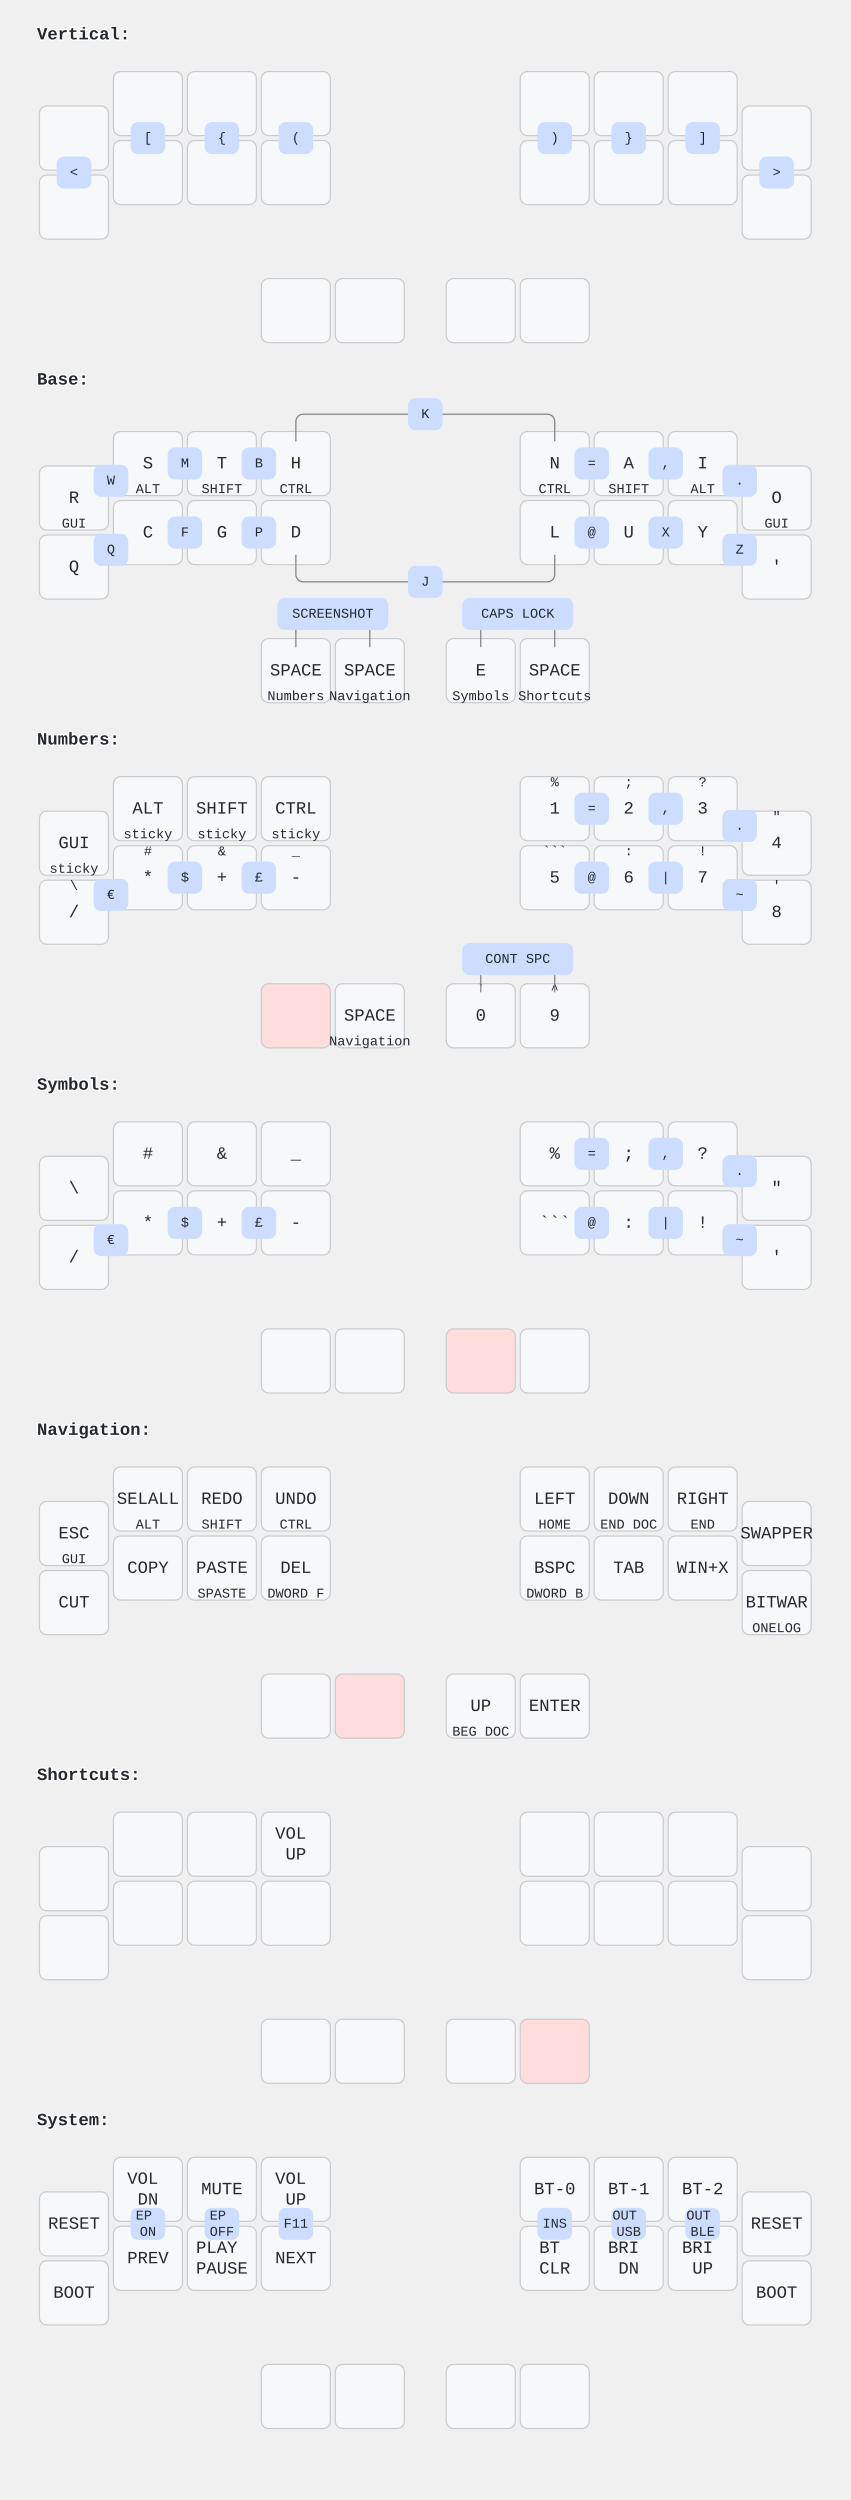
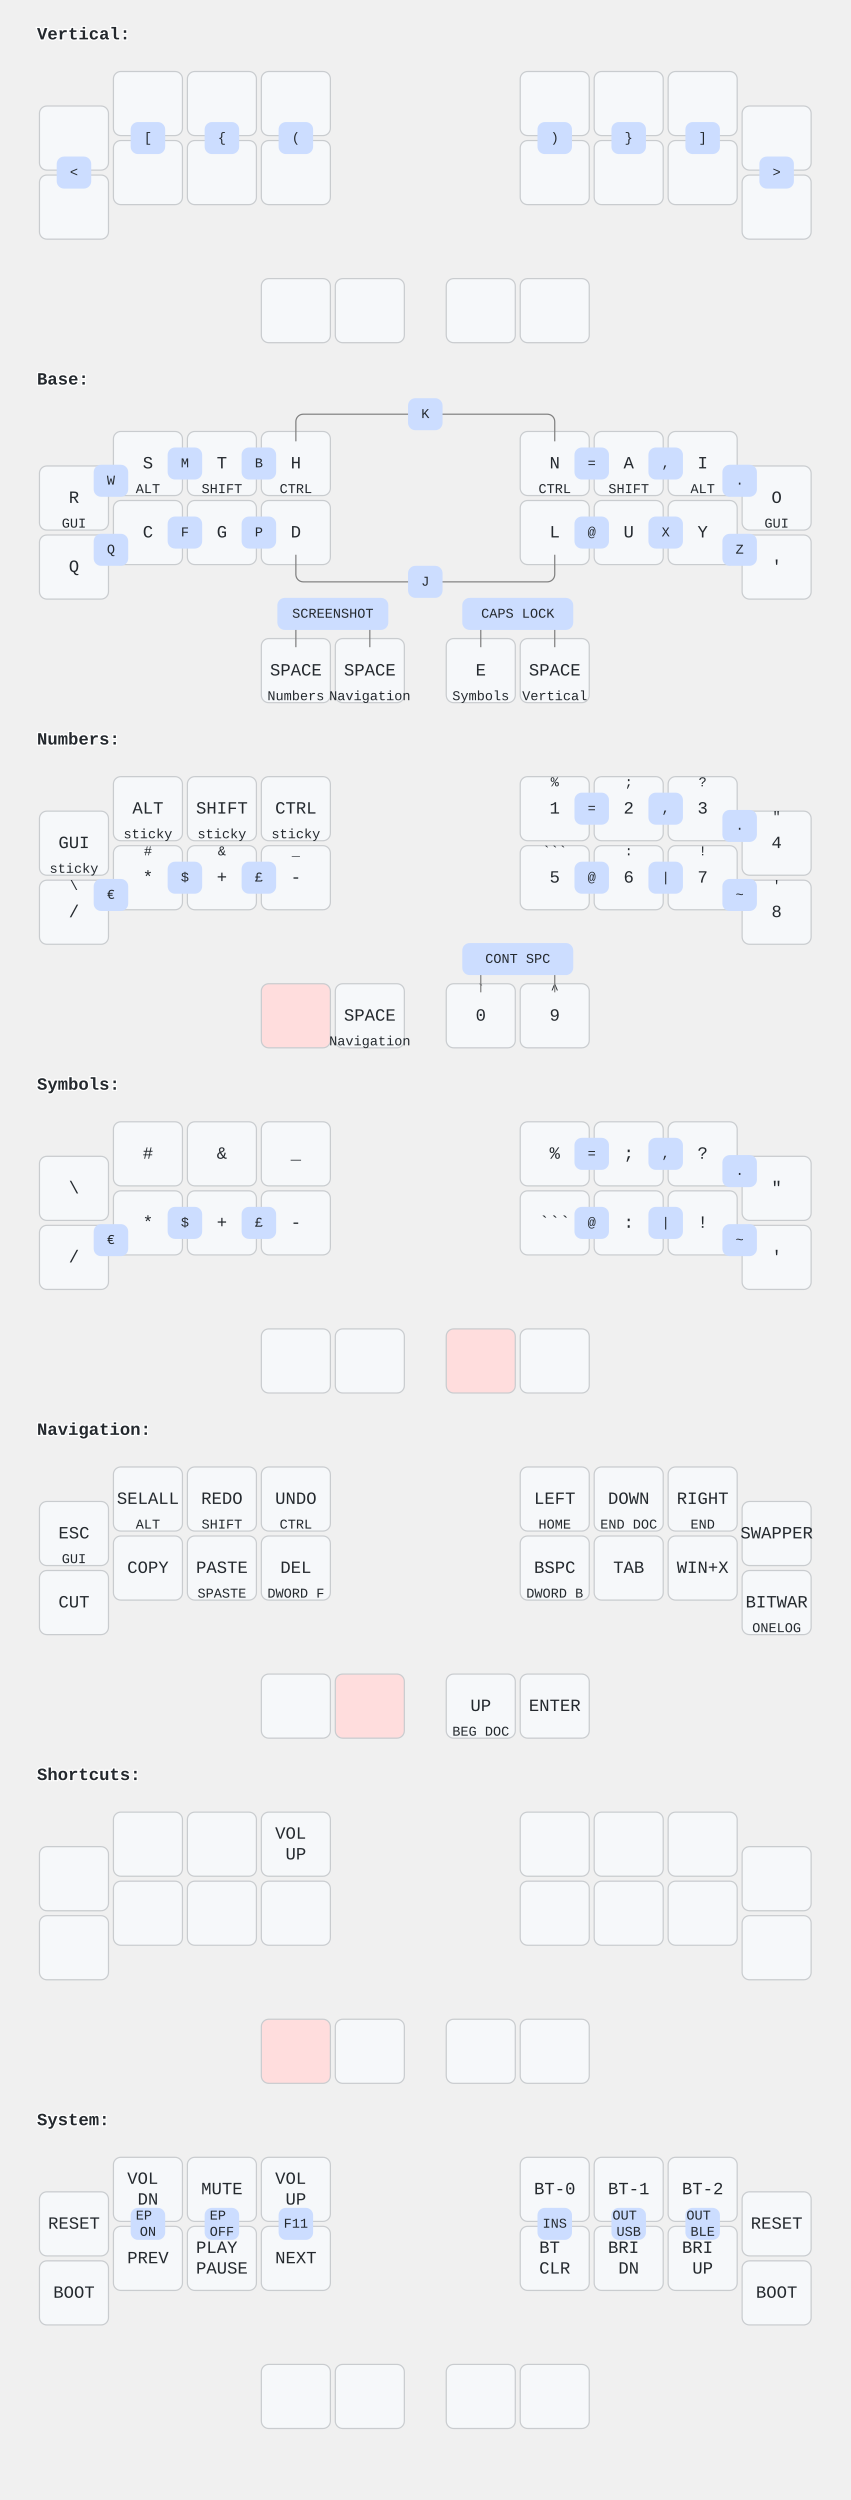
<svg xmlns="http://www.w3.org/2000/svg" width="690" height="2028" viewBox="0 0 690 2028" class="keymap">
  <style>/* font and background color specifications */
svg.keymap {
  font-family: SFMono-Regular,Consolas,Liberation Mono,Menlo,monospace;
  font-size: 14px;
  font-kerning: normal;
  text-rendering: optimizeLegibility;
  fill: #24292e;
}

/* default key styling */
rect.key {
  fill: #f6f8fa;
  stroke: #c9cccf;
  stroke-width: 1;
}

/* default key side styling, only used is draw_key_sides is set */
rect.side {
  filter: brightness(90%);
}

/* color accent for combo boxes */
rect.combo, rect.combo-separate {
  fill: #cdf;
}

/* color accent for held keys */
rect.held, rect.combo.held {
  fill: #fdd;
}

/* color accent for ghost (optional) keys */
rect.ghost, rect.combo.ghost {
  display: none;
}

text {
  text-anchor: middle;
  dominant-baseline: middle;
}

/* styling for layer labels */
text.label {
  font-weight: bold;
  text-anchor: start;
  stroke: white;
  stroke-width: 2;
  paint-order: stroke;
}

/* styling for combo tap, and key hold/shifted label text */
text.combo, text.hold, text.shifted {
  font-size: 11px;
}

text.hold {
  text-anchor: middle;
  dominant-baseline: auto;
}

text.shifted {
  text-anchor: middle;
  dominant-baseline: hanging;
}

/* styling for hold/shifted label text in combo box */
text.combo.hold, text.combo.shifted {
  font-size: 8px;
}

/* lighter symbol for transparent keys */
text.trans {
  fill: #7b7e81;
}

/* styling for combo dendrons */
path.combo {
  stroke-width: 1;
  stroke: gray;
  fill: none;
}

/* Start Tabler Icons Cleanup */
/* cannot use height/width with glyphs */
.icon-tabler &gt; path {
  fill: inherit;
  stroke: inherit;
  stroke-width: 2;
}
/* hide tabler's default box */
.icon-tabler &gt; path[stroke="none"][fill="none"] {
  visibility: hidden;
}
/* End Tabler Icons Cleanup */</style>
  <g transform="translate(30, 0)" class="layer-Vertical">
    <text x="0" y="28" class="label">Vertical:</text>
    <g transform="translate(0, 56)">
      <g transform="translate(30, 56)" class="key trans keypos-0">
        <rect rx="6" ry="6" x="-28" y="-26" width="56" height="52" class="key trans" />
      </g>
      <g transform="translate(90, 28)" class="key trans keypos-1">
        <rect rx="6" ry="6" x="-28" y="-26" width="56" height="52" class="key trans" />
      </g>
      <g transform="translate(150, 28)" class="key trans keypos-2">
        <rect rx="6" ry="6" x="-28" y="-26" width="56" height="52" class="key trans" />
      </g>
      <g transform="translate(210, 28)" class="key trans keypos-3">
        <rect rx="6" ry="6" x="-28" y="-26" width="56" height="52" class="key trans" />
      </g>
      <g transform="translate(270, 56)" class="key ghost keypos-4">
        <rect rx="6" ry="6" x="-28" y="-26" width="56" height="52" class="key ghost" />
      </g>
      <g transform="translate(360, 56)" class="key ghost keypos-5">
        <rect rx="6" ry="6" x="-28" y="-26" width="56" height="52" class="key ghost" />
      </g>
      <g transform="translate(420, 28)" class="key trans keypos-6">
        <rect rx="6" ry="6" x="-28" y="-26" width="56" height="52" class="key trans" />
      </g>
      <g transform="translate(480, 28)" class="key trans keypos-7">
        <rect rx="6" ry="6" x="-28" y="-26" width="56" height="52" class="key trans" />
      </g>
      <g transform="translate(540, 28)" class="key trans keypos-8">
        <rect rx="6" ry="6" x="-28" y="-26" width="56" height="52" class="key trans" />
      </g>
      <g transform="translate(600, 56)" class="key trans keypos-9">
        <rect rx="6" ry="6" x="-28" y="-26" width="56" height="52" class="key trans" />
      </g>
      <g transform="translate(30, 112)" class="key trans keypos-10">
        <rect rx="6" ry="6" x="-28" y="-26" width="56" height="52" class="key trans" />
      </g>
      <g transform="translate(90, 84)" class="key trans keypos-11">
        <rect rx="6" ry="6" x="-28" y="-26" width="56" height="52" class="key trans" />
      </g>
      <g transform="translate(150, 84)" class="key trans keypos-12">
        <rect rx="6" ry="6" x="-28" y="-26" width="56" height="52" class="key trans" />
      </g>
      <g transform="translate(210, 84)" class="key trans keypos-13">
        <rect rx="6" ry="6" x="-28" y="-26" width="56" height="52" class="key trans" />
      </g>
      <g transform="translate(270, 112)" class="key ghost keypos-14">
        <rect rx="6" ry="6" x="-28" y="-26" width="56" height="52" class="key ghost" />
      </g>
      <g transform="translate(360, 112)" class="key ghost keypos-15">
        <rect rx="6" ry="6" x="-28" y="-26" width="56" height="52" class="key ghost" />
      </g>
      <g transform="translate(420, 84)" class="key trans keypos-16">
        <rect rx="6" ry="6" x="-28" y="-26" width="56" height="52" class="key trans" />
      </g>
      <g transform="translate(480, 84)" class="key trans keypos-17">
        <rect rx="6" ry="6" x="-28" y="-26" width="56" height="52" class="key trans" />
      </g>
      <g transform="translate(540, 84)" class="key trans keypos-18">
        <rect rx="6" ry="6" x="-28" y="-26" width="56" height="52" class="key trans" />
      </g>
      <g transform="translate(600, 112)" class="key trans keypos-19">
        <rect rx="6" ry="6" x="-28" y="-26" width="56" height="52" class="key trans" />
      </g>
      <g transform="translate(90, 140)" class="key ghost keypos-20">
        <rect rx="6" ry="6" x="-28" y="-26" width="56" height="52" class="key ghost" />
      </g>
      <g transform="translate(150, 140)" class="key ghost keypos-21">
        <rect rx="6" ry="6" x="-28" y="-26" width="56" height="52" class="key ghost" />
      </g>
      <g transform="translate(210, 140)" class="key ghost keypos-22">
        <rect rx="6" ry="6" x="-28" y="-26" width="56" height="52" class="key ghost" />
      </g>
      <g transform="translate(420, 140)" class="key ghost keypos-23">
        <rect rx="6" ry="6" x="-28" y="-26" width="56" height="52" class="key ghost" />
      </g>
      <g transform="translate(480, 140)" class="key ghost keypos-24">
        <rect rx="6" ry="6" x="-28" y="-26" width="56" height="52" class="key ghost" />
      </g>
      <g transform="translate(540, 140)" class="key ghost keypos-25">
        <rect rx="6" ry="6" x="-28" y="-26" width="56" height="52" class="key ghost" />
      </g>
      <g transform="translate(210, 196)" class="key trans keypos-26">
        <rect rx="6" ry="6" x="-28" y="-26" width="56" height="52" class="key trans" />
      </g>
      <g transform="translate(270, 196)" class="key trans keypos-27">
        <rect rx="6" ry="6" x="-28" y="-26" width="56" height="52" class="key trans" />
      </g>
      <g transform="translate(360, 196)" class="key trans keypos-28">
        <rect rx="6" ry="6" x="-28" y="-26" width="56" height="52" class="key trans" />
      </g>
      <g transform="translate(420, 196)" class="key trans keypos-29">
        <rect rx="6" ry="6" x="-28" y="-26" width="56" height="52" class="key trans" />
      </g>
      <g class="combo combopos-0">
        <rect rx="6" ry="6" x="16" y="71" width="28" height="26" class="combo" />
        <text x="30" y="84" class="combo tap">&lt;</text>
      </g>
      <g class="combo combopos-1">
        <rect rx="6" ry="6" x="76" y="43" width="28" height="26" class="combo" />
        <text x="90" y="56" class="combo tap">[</text>
      </g>
      <g class="combo combopos-2">
        <rect rx="6" ry="6" x="136" y="43" width="28" height="26" class="combo" />
        <text x="150" y="56" class="combo tap">{</text>
      </g>
      <g class="combo combopos-3">
        <rect rx="6" ry="6" x="196" y="43" width="28" height="26" class="combo" />
        <text x="210" y="56" class="combo tap">(</text>
      </g>
      <g class="combo combopos-4">
        <rect rx="6" ry="6" x="406" y="43" width="28" height="26" class="combo" />
        <text x="420" y="56" class="combo tap">)</text>
      </g>
      <g class="combo combopos-5">
        <rect rx="6" ry="6" x="466" y="43" width="28" height="26" class="combo" />
        <text x="480" y="56" class="combo tap">}</text>
      </g>
      <g class="combo combopos-6">
        <rect rx="6" ry="6" x="526" y="43" width="28" height="26" class="combo" />
        <text x="540" y="56" class="combo tap">]</text>
      </g>
      <g class="combo combopos-7">
        <rect rx="6" ry="6" x="586" y="71" width="28" height="26" class="combo" />
        <text x="600" y="84" class="combo tap">&gt;</text>
      </g>
    </g>
  </g>
  <g transform="translate(30, 280)" class="layer-Base">
    <text x="0" y="28" class="label">Base:</text>
    <g transform="translate(0, 68)">
      <g transform="translate(30, 56)" class="key keypos-0">
        <rect rx="6" ry="6" x="-28" y="-26" width="56" height="52" class="key" />
        <text x="0" y="0" class="key tap">R</text>
        <text x="0" y="24" class="key hold">GUI</text>
      </g>
      <g transform="translate(90, 28)" class="key keypos-1">
        <rect rx="6" ry="6" x="-28" y="-26" width="56" height="52" class="key" />
        <text x="0" y="0" class="key tap">S</text>
        <text x="0" y="24" class="key hold">ALT</text>
      </g>
      <g transform="translate(150, 28)" class="key keypos-2">
        <rect rx="6" ry="6" x="-28" y="-26" width="56" height="52" class="key" />
        <text x="0" y="0" class="key tap">T</text>
        <text x="0" y="24" class="key hold">SHIFT</text>
      </g>
      <g transform="translate(210, 28)" class="key keypos-3">
        <rect rx="6" ry="6" x="-28" y="-26" width="56" height="52" class="key" />
        <text x="0" y="0" class="key tap">H</text>
        <text x="0" y="24" class="key hold">CTRL</text>
      </g>
      <g transform="translate(270, 56)" class="key ghost keypos-4">
        <rect rx="6" ry="6" x="-28" y="-26" width="56" height="52" class="key ghost" />
      </g>
      <g transform="translate(360, 56)" class="key ghost keypos-5">
        <rect rx="6" ry="6" x="-28" y="-26" width="56" height="52" class="key ghost" />
      </g>
      <g transform="translate(420, 28)" class="key keypos-6">
        <rect rx="6" ry="6" x="-28" y="-26" width="56" height="52" class="key" />
        <text x="0" y="0" class="key tap">N</text>
        <text x="0" y="24" class="key hold">CTRL</text>
      </g>
      <g transform="translate(480, 28)" class="key keypos-7">
        <rect rx="6" ry="6" x="-28" y="-26" width="56" height="52" class="key" />
        <text x="0" y="0" class="key tap">A</text>
        <text x="0" y="24" class="key hold">SHIFT</text>
      </g>
      <g transform="translate(540, 28)" class="key keypos-8">
        <rect rx="6" ry="6" x="-28" y="-26" width="56" height="52" class="key" />
        <text x="0" y="0" class="key tap">I</text>
        <text x="0" y="24" class="key hold">ALT</text>
      </g>
      <g transform="translate(600, 56)" class="key keypos-9">
        <rect rx="6" ry="6" x="-28" y="-26" width="56" height="52" class="key" />
        <text x="0" y="0" class="key tap">O</text>
        <text x="0" y="24" class="key hold">GUI</text>
      </g>
      <g transform="translate(30, 112)" class="key keypos-10">
        <rect rx="6" ry="6" x="-28" y="-26" width="56" height="52" class="key" />
        <text x="0" y="0" class="key tap">Q</text>
      </g>
      <g transform="translate(90, 84)" class="key keypos-11">
        <rect rx="6" ry="6" x="-28" y="-26" width="56" height="52" class="key" />
        <text x="0" y="0" class="key tap">C</text>
      </g>
      <g transform="translate(150, 84)" class="key keypos-12">
        <rect rx="6" ry="6" x="-28" y="-26" width="56" height="52" class="key" />
        <text x="0" y="0" class="key tap">G</text>
      </g>
      <g transform="translate(210, 84)" class="key keypos-13">
        <rect rx="6" ry="6" x="-28" y="-26" width="56" height="52" class="key" />
        <text x="0" y="0" class="key tap">D</text>
      </g>
      <g transform="translate(270, 112)" class="key ghost keypos-14">
        <rect rx="6" ry="6" x="-28" y="-26" width="56" height="52" class="key ghost" />
      </g>
      <g transform="translate(360, 112)" class="key ghost keypos-15">
        <rect rx="6" ry="6" x="-28" y="-26" width="56" height="52" class="key ghost" />
      </g>
      <g transform="translate(420, 84)" class="key keypos-16">
        <rect rx="6" ry="6" x="-28" y="-26" width="56" height="52" class="key" />
        <text x="0" y="0" class="key tap">L</text>
      </g>
      <g transform="translate(480, 84)" class="key keypos-17">
        <rect rx="6" ry="6" x="-28" y="-26" width="56" height="52" class="key" />
        <text x="0" y="0" class="key tap">U</text>
      </g>
      <g transform="translate(540, 84)" class="key keypos-18">
        <rect rx="6" ry="6" x="-28" y="-26" width="56" height="52" class="key" />
        <text x="0" y="0" class="key tap">Y</text>
      </g>
      <g transform="translate(600, 112)" class="key keypos-19">
        <rect rx="6" ry="6" x="-28" y="-26" width="56" height="52" class="key" />
        <text x="0" y="0" class="key tap">'</text>
      </g>
      <g transform="translate(90, 140)" class="key ghost keypos-20">
        <rect rx="6" ry="6" x="-28" y="-26" width="56" height="52" class="key ghost" />
      </g>
      <g transform="translate(150, 140)" class="key ghost keypos-21">
        <rect rx="6" ry="6" x="-28" y="-26" width="56" height="52" class="key ghost" />
      </g>
      <g transform="translate(210, 140)" class="key ghost keypos-22">
        <rect rx="6" ry="6" x="-28" y="-26" width="56" height="52" class="key ghost" />
      </g>
      <g transform="translate(420, 140)" class="key ghost keypos-23">
        <rect rx="6" ry="6" x="-28" y="-26" width="56" height="52" class="key ghost" />
      </g>
      <g transform="translate(480, 140)" class="key ghost keypos-24">
        <rect rx="6" ry="6" x="-28" y="-26" width="56" height="52" class="key ghost" />
      </g>
      <g transform="translate(540, 140)" class="key ghost keypos-25">
        <rect rx="6" ry="6" x="-28" y="-26" width="56" height="52" class="key ghost" />
      </g>
      <g transform="translate(210, 196)" class="key keypos-26">
        <rect rx="6" ry="6" x="-28" y="-26" width="56" height="52" class="key" />
        <text x="0" y="0" class="key tap">SPACE</text>
        <text x="0" y="24" class="key hold">Numbers</text>
      </g>
      <g transform="translate(270, 196)" class="key keypos-27">
        <rect rx="6" ry="6" x="-28" y="-26" width="56" height="52" class="key" />
        <text x="0" y="0" class="key tap">SPACE</text>
        <text x="0" y="24" class="key hold">Navigation</text>
      </g>
      <g transform="translate(360, 196)" class="key keypos-28">
        <rect rx="6" ry="6" x="-28" y="-26" width="56" height="52" class="key" />
        <text x="0" y="0" class="key tap">E</text>
        <text x="0" y="24" class="key hold">Symbols</text>
      </g>
      <g transform="translate(420, 196)" class="key keypos-29">
        <rect rx="6" ry="6" x="-28" y="-26" width="56" height="52" class="key" />
        <text x="0" y="0" class="key tap">SPACE</text>
-         <text x="0" y="24" class="key hold">Shortcuts</text>
+         <text x="0" y="24" class="key hold">Vertical</text>
      </g>
      <g class="combo combopos-0">
        <rect rx="6" ry="6" x="46" y="29" width="28" height="26" class="combo" />
        <text x="60" y="42" class="combo tap">W</text>
      </g>
      <g class="combo combopos-1">
        <rect rx="6" ry="6" x="106" y="15" width="28" height="26" class="combo" />
        <text x="120" y="28" class="combo tap">M</text>
      </g>
      <g class="combo combopos-2">
        <rect rx="6" ry="6" x="166" y="15" width="28" height="26" class="combo" />
        <text x="180" y="28" class="combo tap">B</text>
      </g>
      <g class="combo combopos-3">
        <path d="M315,-12 h-99 a6.0,6.0 0 0 0 -6.0,6.0 v16" class="combo" />
        <path d="M315,-12 h99 a6.0,6.0 0 0 1 6.0,6.0 v16" class="combo" />
        <rect rx="6" ry="6" x="301" y="-25" width="28" height="26" class="combo" />
        <text x="315" y="-12" class="combo tap">K</text>
      </g>
      <g class="combo combopos-4">
        <rect rx="6" ry="6" x="436" y="15" width="28" height="26" class="combo" />
        <text x="450" y="28" class="combo tap">=</text>
      </g>
      <g class="combo combopos-5">
        <rect rx="6" ry="6" x="496" y="15" width="28" height="26" class="combo" />
        <text x="510" y="28" class="combo tap">,</text>
      </g>
      <g class="combo combopos-6">
        <rect rx="6" ry="6" x="556" y="29" width="28" height="26" class="combo" />
        <text x="570" y="42" class="combo tap">.</text>
      </g>
      <g class="combo combopos-7">
        <rect rx="6" ry="6" x="46" y="85" width="28" height="26" class="combo" />
        <text x="60" y="98" class="combo tap">Q</text>
      </g>
      <g class="combo combopos-8">
        <rect rx="6" ry="6" x="106" y="71" width="28" height="26" class="combo" />
        <text x="120" y="84" class="combo tap">F</text>
      </g>
      <g class="combo combopos-9">
        <rect rx="6" ry="6" x="166" y="71" width="28" height="26" class="combo" />
        <text x="180" y="84" class="combo tap">P</text>
      </g>
      <g class="combo combopos-10">
        <path d="M315,124 h-99 a6.0,6.0 0 0 1 -6.0,-6.0 v-16" class="combo" />
        <path d="M315,124 h99 a6.0,6.0 0 0 0 6.0,-6.0 v-16" class="combo" />
        <rect rx="6" ry="6" x="301" y="111" width="28" height="26" class="combo" />
        <text x="315" y="124" class="combo tap">J</text>
      </g>
      <g class="combo combopos-11">
        <rect rx="6" ry="6" x="436" y="71" width="28" height="26" class="combo" />
        <text x="450" y="84" class="combo tap">@</text>
      </g>
      <g class="combo combopos-12">
        <rect rx="6" ry="6" x="496" y="71" width="28" height="26" class="combo" />
        <text x="510" y="84" class="combo tap">X</text>
      </g>
      <g class="combo combopos-13">
        <rect rx="6" ry="6" x="556" y="85" width="28" height="26" class="combo" />
        <text x="570" y="98" class="combo tap">Z</text>
      </g>
      <g class="combo combopos-14">
        <path d="M240,150 h-24 a6.0,6.0 0 0 0 -6.0,6.0 v21" class="combo" />
        <path d="M240,150 h24 a6.0,6.0 0 0 1 6.0,6.0 v21" class="combo" />
        <rect rx="6" ry="6" x="195" y="137" width="90" height="26" class="combo" />
        <text x="240" y="150" class="combo tap">SCREENSHOT</text>
      </g>
      <g class="combo combopos-15">
        <path d="M390,150 h-24 a6.0,6.0 0 0 0 -6.0,6.0 v21" class="combo" />
        <path d="M390,150 h24 a6.0,6.0 0 0 1 6.0,6.0 v21" class="combo" />
        <rect rx="6" ry="6" x="345" y="137" width="90" height="26" class="combo" />
        <text x="390" y="150" class="combo tap">CAPS LOCK</text>
      </g>
    </g>
  </g>
  <g transform="translate(30, 572)" class="layer-Numbers">
    <text x="0" y="28" class="label">Numbers:</text>
    <g transform="translate(0, 56)">
      <g transform="translate(30, 56)" class="key keypos-0">
        <rect rx="6" ry="6" x="-28" y="-26" width="56" height="52" class="key" />
        <text x="0" y="0" class="key tap">GUI</text>
        <text x="0" y="24" class="key hold">sticky</text>
      </g>
      <g transform="translate(90, 28)" class="key keypos-1">
        <rect rx="6" ry="6" x="-28" y="-26" width="56" height="52" class="key" />
        <text x="0" y="0" class="key tap">ALT</text>
        <text x="0" y="24" class="key hold">sticky</text>
      </g>
      <g transform="translate(150, 28)" class="key keypos-2">
        <rect rx="6" ry="6" x="-28" y="-26" width="56" height="52" class="key" />
        <text x="0" y="0" class="key tap">SHIFT</text>
        <text x="0" y="24" class="key hold">sticky</text>
      </g>
      <g transform="translate(210, 28)" class="key keypos-3">
        <rect rx="6" ry="6" x="-28" y="-26" width="56" height="52" class="key" />
        <text x="0" y="0" class="key tap">CTRL</text>
        <text x="0" y="24" class="key hold">sticky</text>
      </g>
      <g transform="translate(270, 56)" class="key ghost keypos-4">
        <rect rx="6" ry="6" x="-28" y="-26" width="56" height="52" class="key ghost" />
      </g>
      <g transform="translate(360, 56)" class="key ghost keypos-5">
        <rect rx="6" ry="6" x="-28" y="-26" width="56" height="52" class="key ghost" />
      </g>
      <g transform="translate(420, 28)" class="key keypos-6">
        <rect rx="6" ry="6" x="-28" y="-26" width="56" height="52" class="key" />
        <text x="0" y="0" class="key tap">1</text>
        <text x="0" y="-24" class="key shifted">%</text>
      </g>
      <g transform="translate(480, 28)" class="key keypos-7">
        <rect rx="6" ry="6" x="-28" y="-26" width="56" height="52" class="key" />
        <text x="0" y="0" class="key tap">2</text>
        <text x="0" y="-24" class="key shifted">;</text>
      </g>
      <g transform="translate(540, 28)" class="key keypos-8">
        <rect rx="6" ry="6" x="-28" y="-26" width="56" height="52" class="key" />
        <text x="0" y="0" class="key tap">3</text>
        <text x="0" y="-24" class="key shifted">?</text>
      </g>
      <g transform="translate(600, 56)" class="key keypos-9">
        <rect rx="6" ry="6" x="-28" y="-26" width="56" height="52" class="key" />
        <text x="0" y="0" class="key tap">4</text>
        <text x="0" y="-24" class="key shifted">"</text>
      </g>
      <g transform="translate(30, 112)" class="key keypos-10">
        <rect rx="6" ry="6" x="-28" y="-26" width="56" height="52" class="key" />
        <text x="0" y="0" class="key tap">/</text>
        <text x="0" y="-24" class="key shifted">\</text>
      </g>
      <g transform="translate(90, 84)" class="key keypos-11">
        <rect rx="6" ry="6" x="-28" y="-26" width="56" height="52" class="key" />
        <text x="0" y="0" class="key tap">*</text>
        <text x="0" y="-24" class="key shifted">#</text>
      </g>
      <g transform="translate(150, 84)" class="key keypos-12">
        <rect rx="6" ry="6" x="-28" y="-26" width="56" height="52" class="key" />
        <text x="0" y="0" class="key tap">+</text>
        <text x="0" y="-24" class="key shifted">&amp;</text>
      </g>
      <g transform="translate(210, 84)" class="key keypos-13">
        <rect rx="6" ry="6" x="-28" y="-26" width="56" height="52" class="key" />
        <text x="0" y="0" class="key tap">-</text>
        <text x="0" y="-24" class="key shifted">_</text>
      </g>
      <g transform="translate(270, 112)" class="key ghost keypos-14">
        <rect rx="6" ry="6" x="-28" y="-26" width="56" height="52" class="key ghost" />
      </g>
      <g transform="translate(360, 112)" class="key ghost keypos-15">
        <rect rx="6" ry="6" x="-28" y="-26" width="56" height="52" class="key ghost" />
      </g>
      <g transform="translate(420, 84)" class="key keypos-16">
        <rect rx="6" ry="6" x="-28" y="-26" width="56" height="52" class="key" />
        <text x="0" y="0" class="key tap">5</text>
        <text x="0" y="-24" class="key shifted">```</text>
      </g>
      <g transform="translate(480, 84)" class="key keypos-17">
        <rect rx="6" ry="6" x="-28" y="-26" width="56" height="52" class="key" />
        <text x="0" y="0" class="key tap">6</text>
        <text x="0" y="-24" class="key shifted">:</text>
      </g>
      <g transform="translate(540, 84)" class="key keypos-18">
        <rect rx="6" ry="6" x="-28" y="-26" width="56" height="52" class="key" />
        <text x="0" y="0" class="key tap">7</text>
        <text x="0" y="-24" class="key shifted">!</text>
      </g>
      <g transform="translate(600, 112)" class="key keypos-19">
        <rect rx="6" ry="6" x="-28" y="-26" width="56" height="52" class="key" />
        <text x="0" y="0" class="key tap">8</text>
        <text x="0" y="-24" class="key shifted">'</text>
      </g>
      <g transform="translate(90, 140)" class="key ghost keypos-20">
        <rect rx="6" ry="6" x="-28" y="-26" width="56" height="52" class="key ghost" />
      </g>
      <g transform="translate(150, 140)" class="key ghost keypos-21">
        <rect rx="6" ry="6" x="-28" y="-26" width="56" height="52" class="key ghost" />
      </g>
      <g transform="translate(210, 140)" class="key ghost keypos-22">
        <rect rx="6" ry="6" x="-28" y="-26" width="56" height="52" class="key ghost" />
      </g>
      <g transform="translate(420, 140)" class="key ghost keypos-23">
        <rect rx="6" ry="6" x="-28" y="-26" width="56" height="52" class="key ghost" />
      </g>
      <g transform="translate(480, 140)" class="key ghost keypos-24">
        <rect rx="6" ry="6" x="-28" y="-26" width="56" height="52" class="key ghost" />
      </g>
      <g transform="translate(540, 140)" class="key ghost keypos-25">
        <rect rx="6" ry="6" x="-28" y="-26" width="56" height="52" class="key ghost" />
      </g>
      <g transform="translate(210, 196)" class="key held keypos-26">
        <rect rx="6" ry="6" x="-28" y="-26" width="56" height="52" class="key held" />
      </g>
      <g transform="translate(270, 196)" class="key keypos-27">
        <rect rx="6" ry="6" x="-28" y="-26" width="56" height="52" class="key" />
        <text x="0" y="0" class="key tap">SPACE</text>
        <text x="0" y="24" class="key hold">Navigation</text>
      </g>
      <g transform="translate(360, 196)" class="key keypos-28">
        <rect rx="6" ry="6" x="-28" y="-26" width="56" height="52" class="key" />
        <text x="0" y="0" class="key tap">0</text>
        <text x="0" y="-24" class="key shifted">`</text>
      </g>
      <g transform="translate(420, 196)" class="key keypos-29">
        <rect rx="6" ry="6" x="-28" y="-26" width="56" height="52" class="key" />
        <text x="0" y="0" class="key tap">9</text>
        <text x="0" y="-24" class="key shifted">^</text>
      </g>
      <g class="combo combopos-0">
        <rect rx="6" ry="6" x="436" y="15" width="28" height="26" class="combo" />
        <text x="450" y="28" class="combo tap">=</text>
      </g>
      <g class="combo combopos-1">
        <rect rx="6" ry="6" x="496" y="15" width="28" height="26" class="combo" />
        <text x="510" y="28" class="combo tap">,</text>
      </g>
      <g class="combo combopos-2">
        <rect rx="6" ry="6" x="556" y="29" width="28" height="26" class="combo" />
        <text x="570" y="42" class="combo tap">.</text>
      </g>
      <g class="combo combopos-3">
        <rect rx="6" ry="6" x="436" y="71" width="28" height="26" class="combo" />
        <text x="450" y="84" class="combo tap">@</text>
      </g>
      <g class="combo combopos-4">
        <path d="M390,150 h-24 a6.0,6.0 0 0 0 -6.0,6.0 v21" class="combo" />
        <path d="M390,150 h24 a6.0,6.0 0 0 1 6.0,6.0 v21" class="combo" />
        <rect rx="6" ry="6" x="345" y="137" width="90" height="26" class="combo" />
        <text x="390" y="150" class="combo tap">CONT SPC</text>
      </g>
      <g class="combo combopos-5">
        <rect rx="6" ry="6" x="46" y="85" width="28" height="26" class="combo" />
        <text x="60" y="98" class="combo tap">€</text>
      </g>
      <g class="combo combopos-6">
        <rect rx="6" ry="6" x="106" y="71" width="28" height="26" class="combo" />
        <text x="120" y="84" class="combo tap">$</text>
      </g>
      <g class="combo combopos-7">
        <rect rx="6" ry="6" x="166" y="71" width="28" height="26" class="combo" />
        <text x="180" y="84" class="combo tap">£</text>
      </g>
      <g class="combo combopos-8">
        <rect rx="6" ry="6" x="496" y="71" width="28" height="26" class="combo" />
        <text x="510" y="84" class="combo tap">|</text>
      </g>
      <g class="combo combopos-9">
        <rect rx="6" ry="6" x="556" y="85" width="28" height="26" class="combo" />
        <text x="570" y="98" class="combo tap">~</text>
      </g>
    </g>
  </g>
  <g transform="translate(30, 852)" class="layer-Symbols">
    <text x="0" y="28" class="label">Symbols:</text>
    <g transform="translate(0, 56)">
      <g transform="translate(30, 56)" class="key keypos-0">
        <rect rx="6" ry="6" x="-28" y="-26" width="56" height="52" class="key" />
        <text x="0" y="0" class="key tap">\</text>
      </g>
      <g transform="translate(90, 28)" class="key keypos-1">
        <rect rx="6" ry="6" x="-28" y="-26" width="56" height="52" class="key" />
        <text x="0" y="0" class="key tap">#</text>
      </g>
      <g transform="translate(150, 28)" class="key keypos-2">
        <rect rx="6" ry="6" x="-28" y="-26" width="56" height="52" class="key" />
        <text x="0" y="0" class="key tap">&amp;</text>
      </g>
      <g transform="translate(210, 28)" class="key keypos-3">
        <rect rx="6" ry="6" x="-28" y="-26" width="56" height="52" class="key" />
        <text x="0" y="0" class="key tap">_</text>
      </g>
      <g transform="translate(270, 56)" class="key ghost keypos-4">
        <rect rx="6" ry="6" x="-28" y="-26" width="56" height="52" class="key ghost" />
      </g>
      <g transform="translate(360, 56)" class="key ghost keypos-5">
        <rect rx="6" ry="6" x="-28" y="-26" width="56" height="52" class="key ghost" />
      </g>
      <g transform="translate(420, 28)" class="key keypos-6">
        <rect rx="6" ry="6" x="-28" y="-26" width="56" height="52" class="key" />
        <text x="0" y="0" class="key tap">%</text>
      </g>
      <g transform="translate(480, 28)" class="key keypos-7">
        <rect rx="6" ry="6" x="-28" y="-26" width="56" height="52" class="key" />
        <text x="0" y="0" class="key tap">;</text>
      </g>
      <g transform="translate(540, 28)" class="key keypos-8">
        <rect rx="6" ry="6" x="-28" y="-26" width="56" height="52" class="key" />
        <text x="0" y="0" class="key tap">?</text>
      </g>
      <g transform="translate(600, 56)" class="key keypos-9">
        <rect rx="6" ry="6" x="-28" y="-26" width="56" height="52" class="key" />
        <text x="0" y="0" class="key tap">"</text>
      </g>
      <g transform="translate(30, 112)" class="key keypos-10">
        <rect rx="6" ry="6" x="-28" y="-26" width="56" height="52" class="key" />
        <text x="0" y="0" class="key tap">/</text>
      </g>
      <g transform="translate(90, 84)" class="key keypos-11">
        <rect rx="6" ry="6" x="-28" y="-26" width="56" height="52" class="key" />
        <text x="0" y="0" class="key tap">*</text>
      </g>
      <g transform="translate(150, 84)" class="key keypos-12">
        <rect rx="6" ry="6" x="-28" y="-26" width="56" height="52" class="key" />
        <text x="0" y="0" class="key tap">+</text>
      </g>
      <g transform="translate(210, 84)" class="key keypos-13">
        <rect rx="6" ry="6" x="-28" y="-26" width="56" height="52" class="key" />
        <text x="0" y="0" class="key tap">-</text>
      </g>
      <g transform="translate(270, 112)" class="key ghost keypos-14">
        <rect rx="6" ry="6" x="-28" y="-26" width="56" height="52" class="key ghost" />
      </g>
      <g transform="translate(360, 112)" class="key ghost keypos-15">
        <rect rx="6" ry="6" x="-28" y="-26" width="56" height="52" class="key ghost" />
      </g>
      <g transform="translate(420, 84)" class="key keypos-16">
        <rect rx="6" ry="6" x="-28" y="-26" width="56" height="52" class="key" />
        <text x="0" y="0" class="key tap">```</text>
      </g>
      <g transform="translate(480, 84)" class="key keypos-17">
        <rect rx="6" ry="6" x="-28" y="-26" width="56" height="52" class="key" />
        <text x="0" y="0" class="key tap">:</text>
      </g>
      <g transform="translate(540, 84)" class="key keypos-18">
        <rect rx="6" ry="6" x="-28" y="-26" width="56" height="52" class="key" />
        <text x="0" y="0" class="key tap">!</text>
      </g>
      <g transform="translate(600, 112)" class="key keypos-19">
        <rect rx="6" ry="6" x="-28" y="-26" width="56" height="52" class="key" />
        <text x="0" y="0" class="key tap">'</text>
      </g>
      <g transform="translate(90, 140)" class="key ghost keypos-20">
        <rect rx="6" ry="6" x="-28" y="-26" width="56" height="52" class="key ghost" />
      </g>
      <g transform="translate(150, 140)" class="key ghost keypos-21">
        <rect rx="6" ry="6" x="-28" y="-26" width="56" height="52" class="key ghost" />
      </g>
      <g transform="translate(210, 140)" class="key ghost keypos-22">
        <rect rx="6" ry="6" x="-28" y="-26" width="56" height="52" class="key ghost" />
      </g>
      <g transform="translate(420, 140)" class="key ghost keypos-23">
        <rect rx="6" ry="6" x="-28" y="-26" width="56" height="52" class="key ghost" />
      </g>
      <g transform="translate(480, 140)" class="key ghost keypos-24">
        <rect rx="6" ry="6" x="-28" y="-26" width="56" height="52" class="key ghost" />
      </g>
      <g transform="translate(540, 140)" class="key ghost keypos-25">
        <rect rx="6" ry="6" x="-28" y="-26" width="56" height="52" class="key ghost" />
      </g>
      <g transform="translate(210, 196)" class="key trans keypos-26">
        <rect rx="6" ry="6" x="-28" y="-26" width="56" height="52" class="key trans" />
      </g>
      <g transform="translate(270, 196)" class="key trans keypos-27">
        <rect rx="6" ry="6" x="-28" y="-26" width="56" height="52" class="key trans" />
      </g>
      <g transform="translate(360, 196)" class="key held keypos-28">
        <rect rx="6" ry="6" x="-28" y="-26" width="56" height="52" class="key held" />
      </g>
      <g transform="translate(420, 196)" class="key trans keypos-29">
        <rect rx="6" ry="6" x="-28" y="-26" width="56" height="52" class="key trans" />
      </g>
      <g class="combo combopos-0">
        <rect rx="6" ry="6" x="436" y="15" width="28" height="26" class="combo" />
        <text x="450" y="28" class="combo tap">=</text>
      </g>
      <g class="combo combopos-1">
        <rect rx="6" ry="6" x="496" y="15" width="28" height="26" class="combo" />
        <text x="510" y="28" class="combo tap">,</text>
      </g>
      <g class="combo combopos-2">
        <rect rx="6" ry="6" x="556" y="29" width="28" height="26" class="combo" />
        <text x="570" y="42" class="combo tap">.</text>
      </g>
      <g class="combo combopos-3">
        <rect rx="6" ry="6" x="436" y="71" width="28" height="26" class="combo" />
        <text x="450" y="84" class="combo tap">@</text>
      </g>
      <g class="combo combopos-4">
        <rect rx="6" ry="6" x="46" y="85" width="28" height="26" class="combo" />
        <text x="60" y="98" class="combo tap">€</text>
      </g>
      <g class="combo combopos-5">
        <rect rx="6" ry="6" x="106" y="71" width="28" height="26" class="combo" />
        <text x="120" y="84" class="combo tap">$</text>
      </g>
      <g class="combo combopos-6">
        <rect rx="6" ry="6" x="166" y="71" width="28" height="26" class="combo" />
        <text x="180" y="84" class="combo tap">£</text>
      </g>
      <g class="combo combopos-7">
        <rect rx="6" ry="6" x="496" y="71" width="28" height="26" class="combo" />
        <text x="510" y="84" class="combo tap">|</text>
      </g>
      <g class="combo combopos-8">
        <rect rx="6" ry="6" x="556" y="85" width="28" height="26" class="combo" />
        <text x="570" y="98" class="combo tap">~</text>
      </g>
    </g>
  </g>
  <g transform="translate(30, 1132)" class="layer-Navigation">
    <text x="0" y="28" class="label">Navigation:</text>
    <g transform="translate(0, 56)">
      <g transform="translate(30, 56)" class="key keypos-0">
        <rect rx="6" ry="6" x="-28" y="-26" width="56" height="52" class="key" />
        <text x="0" y="0" class="key tap">ESC</text>
        <text x="0" y="24" class="key hold">GUI</text>
      </g>
      <g transform="translate(90, 28)" class="key keypos-1">
        <rect rx="6" ry="6" x="-28" y="-26" width="56" height="52" class="key" />
        <text x="0" y="0" class="key tap">SELALL</text>
        <text x="0" y="24" class="key hold">ALT</text>
      </g>
      <g transform="translate(150, 28)" class="key keypos-2">
        <rect rx="6" ry="6" x="-28" y="-26" width="56" height="52" class="key" />
        <text x="0" y="0" class="key tap">REDO</text>
        <text x="0" y="24" class="key hold">SHIFT</text>
      </g>
      <g transform="translate(210, 28)" class="key keypos-3">
        <rect rx="6" ry="6" x="-28" y="-26" width="56" height="52" class="key" />
        <text x="0" y="0" class="key tap">UNDO</text>
        <text x="0" y="24" class="key hold">CTRL</text>
      </g>
      <g transform="translate(270, 56)" class="key ghost keypos-4">
        <rect rx="6" ry="6" x="-28" y="-26" width="56" height="52" class="key ghost" />
      </g>
      <g transform="translate(360, 56)" class="key ghost keypos-5">
        <rect rx="6" ry="6" x="-28" y="-26" width="56" height="52" class="key ghost" />
      </g>
      <g transform="translate(420, 28)" class="key keypos-6">
        <rect rx="6" ry="6" x="-28" y="-26" width="56" height="52" class="key" />
        <text x="0" y="0" class="key tap">LEFT</text>
        <text x="0" y="24" class="key hold">HOME</text>
      </g>
      <g transform="translate(480, 28)" class="key keypos-7">
        <rect rx="6" ry="6" x="-28" y="-26" width="56" height="52" class="key" />
        <text x="0" y="0" class="key tap">DOWN</text>
        <text x="0" y="24" class="key hold">END DOC</text>
      </g>
      <g transform="translate(540, 28)" class="key keypos-8">
        <rect rx="6" ry="6" x="-28" y="-26" width="56" height="52" class="key" />
        <text x="0" y="0" class="key tap">RIGHT</text>
        <text x="0" y="24" class="key hold">END</text>
      </g>
      <g transform="translate(600, 56)" class="key keypos-9">
        <rect rx="6" ry="6" x="-28" y="-26" width="56" height="52" class="key" />
        <text x="0" y="0" class="key tap">SWAPPER</text>
      </g>
      <g transform="translate(30, 112)" class="key keypos-10">
        <rect rx="6" ry="6" x="-28" y="-26" width="56" height="52" class="key" />
        <text x="0" y="0" class="key tap">CUT</text>
      </g>
      <g transform="translate(90, 84)" class="key keypos-11">
        <rect rx="6" ry="6" x="-28" y="-26" width="56" height="52" class="key" />
        <text x="0" y="0" class="key tap">COPY</text>
      </g>
      <g transform="translate(150, 84)" class="key keypos-12">
        <rect rx="6" ry="6" x="-28" y="-26" width="56" height="52" class="key" />
        <text x="0" y="0" class="key tap">PASTE</text>
        <text x="0" y="24" class="key hold">SPASTE</text>
      </g>
      <g transform="translate(210, 84)" class="key keypos-13">
        <rect rx="6" ry="6" x="-28" y="-26" width="56" height="52" class="key" />
        <text x="0" y="0" class="key tap">DEL</text>
        <text x="0" y="24" class="key hold">DWORD F</text>
      </g>
      <g transform="translate(270, 112)" class="key ghost keypos-14">
        <rect rx="6" ry="6" x="-28" y="-26" width="56" height="52" class="key ghost" />
      </g>
      <g transform="translate(360, 112)" class="key ghost keypos-15">
        <rect rx="6" ry="6" x="-28" y="-26" width="56" height="52" class="key ghost" />
      </g>
      <g transform="translate(420, 84)" class="key keypos-16">
        <rect rx="6" ry="6" x="-28" y="-26" width="56" height="52" class="key" />
        <text x="0" y="0" class="key tap">BSPC</text>
        <text x="0" y="24" class="key hold">DWORD B</text>
      </g>
      <g transform="translate(480, 84)" class="key keypos-17">
        <rect rx="6" ry="6" x="-28" y="-26" width="56" height="52" class="key" />
        <text x="0" y="0" class="key tap">TAB</text>
      </g>
      <g transform="translate(540, 84)" class="key keypos-18">
        <rect rx="6" ry="6" x="-28" y="-26" width="56" height="52" class="key" />
        <text x="0" y="0" class="key tap">WIN+X</text>
      </g>
      <g transform="translate(600, 112)" class="key keypos-19">
        <rect rx="6" ry="6" x="-28" y="-26" width="56" height="52" class="key" />
        <text x="0" y="0" class="key tap">BITWAR</text>
        <text x="0" y="24" class="key hold">ONELOG</text>
      </g>
      <g transform="translate(90, 140)" class="key ghost keypos-20">
        <rect rx="6" ry="6" x="-28" y="-26" width="56" height="52" class="key ghost" />
      </g>
      <g transform="translate(150, 140)" class="key ghost keypos-21">
        <rect rx="6" ry="6" x="-28" y="-26" width="56" height="52" class="key ghost" />
      </g>
      <g transform="translate(210, 140)" class="key ghost keypos-22">
        <rect rx="6" ry="6" x="-28" y="-26" width="56" height="52" class="key ghost" />
      </g>
      <g transform="translate(420, 140)" class="key ghost keypos-23">
        <rect rx="6" ry="6" x="-28" y="-26" width="56" height="52" class="key ghost" />
      </g>
      <g transform="translate(480, 140)" class="key ghost keypos-24">
        <rect rx="6" ry="6" x="-28" y="-26" width="56" height="52" class="key ghost" />
      </g>
      <g transform="translate(540, 140)" class="key ghost keypos-25">
        <rect rx="6" ry="6" x="-28" y="-26" width="56" height="52" class="key ghost" />
      </g>
      <g transform="translate(210, 196)" class="key trans keypos-26">
        <rect rx="6" ry="6" x="-28" y="-26" width="56" height="52" class="key trans" />
      </g>
      <g transform="translate(270, 196)" class="key held keypos-27">
        <rect rx="6" ry="6" x="-28" y="-26" width="56" height="52" class="key held" />
      </g>
      <g transform="translate(360, 196)" class="key keypos-28">
        <rect rx="6" ry="6" x="-28" y="-26" width="56" height="52" class="key" />
        <text x="0" y="0" class="key tap">UP</text>
        <text x="0" y="24" class="key hold">BEG DOC</text>
      </g>
      <g transform="translate(420, 196)" class="key keypos-29">
        <rect rx="6" ry="6" x="-28" y="-26" width="56" height="52" class="key" />
        <text x="0" y="0" class="key tap">ENTER</text>
      </g>
    </g>
  </g>
  <g transform="translate(30, 1412)" class="layer-Shortcuts">
    <text x="0" y="28" class="label">Shortcuts:</text>
    <g transform="translate(0, 56)">
      <g transform="translate(30, 56)" class="key trans keypos-0">
        <rect rx="6" ry="6" x="-28" y="-26" width="56" height="52" class="key trans" />
      </g>
      <g transform="translate(90, 28)" class="key trans keypos-1">
        <rect rx="6" ry="6" x="-28" y="-26" width="56" height="52" class="key trans" />
      </g>
      <g transform="translate(150, 28)" class="key trans keypos-2">
        <rect rx="6" ry="6" x="-28" y="-26" width="56" height="52" class="key trans" />
      </g>
      <g transform="translate(210, 28)" class="key keypos-3">
        <rect rx="6" ry="6" x="-28" y="-26" width="56" height="52" class="key" />
        <text x="0" y="0" class="key tap">
          <tspan x="0" dy="-0.6em">VOL</tspan>
          <tspan x="0" dy="1.2em">UP</tspan>
        </text>
      </g>
      <g transform="translate(270, 56)" class="key ghost keypos-4">
        <rect rx="6" ry="6" x="-28" y="-26" width="56" height="52" class="key ghost" />
      </g>
      <g transform="translate(360, 56)" class="key ghost keypos-5">
        <rect rx="6" ry="6" x="-28" y="-26" width="56" height="52" class="key ghost" />
      </g>
      <g transform="translate(420, 28)" class="key trans keypos-6">
        <rect rx="6" ry="6" x="-28" y="-26" width="56" height="52" class="key trans" />
      </g>
      <g transform="translate(480, 28)" class="key trans keypos-7">
        <rect rx="6" ry="6" x="-28" y="-26" width="56" height="52" class="key trans" />
      </g>
      <g transform="translate(540, 28)" class="key trans keypos-8">
        <rect rx="6" ry="6" x="-28" y="-26" width="56" height="52" class="key trans" />
      </g>
      <g transform="translate(600, 56)" class="key trans keypos-9">
        <rect rx="6" ry="6" x="-28" y="-26" width="56" height="52" class="key trans" />
      </g>
      <g transform="translate(30, 112)" class="key trans keypos-10">
        <rect rx="6" ry="6" x="-28" y="-26" width="56" height="52" class="key trans" />
      </g>
      <g transform="translate(90, 84)" class="key trans keypos-11">
        <rect rx="6" ry="6" x="-28" y="-26" width="56" height="52" class="key trans" />
      </g>
      <g transform="translate(150, 84)" class="key trans keypos-12">
        <rect rx="6" ry="6" x="-28" y="-26" width="56" height="52" class="key trans" />
      </g>
      <g transform="translate(210, 84)" class="key trans keypos-13">
        <rect rx="6" ry="6" x="-28" y="-26" width="56" height="52" class="key trans" />
      </g>
      <g transform="translate(270, 112)" class="key ghost keypos-14">
        <rect rx="6" ry="6" x="-28" y="-26" width="56" height="52" class="key ghost" />
      </g>
      <g transform="translate(360, 112)" class="key ghost keypos-15">
        <rect rx="6" ry="6" x="-28" y="-26" width="56" height="52" class="key ghost" />
      </g>
      <g transform="translate(420, 84)" class="key trans keypos-16">
        <rect rx="6" ry="6" x="-28" y="-26" width="56" height="52" class="key trans" />
      </g>
      <g transform="translate(480, 84)" class="key trans keypos-17">
        <rect rx="6" ry="6" x="-28" y="-26" width="56" height="52" class="key trans" />
      </g>
      <g transform="translate(540, 84)" class="key trans keypos-18">
        <rect rx="6" ry="6" x="-28" y="-26" width="56" height="52" class="key trans" />
      </g>
      <g transform="translate(600, 112)" class="key trans keypos-19">
        <rect rx="6" ry="6" x="-28" y="-26" width="56" height="52" class="key trans" />
      </g>
      <g transform="translate(90, 140)" class="key ghost keypos-20">
        <rect rx="6" ry="6" x="-28" y="-26" width="56" height="52" class="key ghost" />
      </g>
      <g transform="translate(150, 140)" class="key ghost keypos-21">
        <rect rx="6" ry="6" x="-28" y="-26" width="56" height="52" class="key ghost" />
      </g>
      <g transform="translate(210, 140)" class="key ghost keypos-22">
        <rect rx="6" ry="6" x="-28" y="-26" width="56" height="52" class="key ghost" />
      </g>
      <g transform="translate(420, 140)" class="key ghost keypos-23">
        <rect rx="6" ry="6" x="-28" y="-26" width="56" height="52" class="key ghost" />
      </g>
      <g transform="translate(480, 140)" class="key ghost keypos-24">
        <rect rx="6" ry="6" x="-28" y="-26" width="56" height="52" class="key ghost" />
      </g>
      <g transform="translate(540, 140)" class="key ghost keypos-25">
        <rect rx="6" ry="6" x="-28" y="-26" width="56" height="52" class="key ghost" />
      </g>
-       <g transform="translate(210, 196)" class="key trans keypos-26">
-         <rect rx="6" ry="6" x="-28" y="-26" width="56" height="52" class="key trans" />
+       <g transform="translate(210, 196)" class="key held keypos-26">
+         <rect rx="6" ry="6" x="-28" y="-26" width="56" height="52" class="key held" />
      </g>
      <g transform="translate(270, 196)" class="key trans keypos-27">
        <rect rx="6" ry="6" x="-28" y="-26" width="56" height="52" class="key trans" />
      </g>
      <g transform="translate(360, 196)" class="key trans keypos-28">
        <rect rx="6" ry="6" x="-28" y="-26" width="56" height="52" class="key trans" />
      </g>
-       <g transform="translate(420, 196)" class="key held keypos-29">
-         <rect rx="6" ry="6" x="-28" y="-26" width="56" height="52" class="key held" />
+       <g transform="translate(420, 196)" class="key trans keypos-29">
+         <rect rx="6" ry="6" x="-28" y="-26" width="56" height="52" class="key trans" />
      </g>
    </g>
  </g>
  <g transform="translate(30, 1692)" class="layer-System">
    <text x="0" y="28" class="label">System:</text>
    <g transform="translate(0, 56)">
      <g transform="translate(30, 56)" class="key keypos-0">
        <rect rx="6" ry="6" x="-28" y="-26" width="56" height="52" class="key" />
        <text x="0" y="0" class="key tap">RESET</text>
      </g>
      <g transform="translate(90, 28)" class="key keypos-1">
        <rect rx="6" ry="6" x="-28" y="-26" width="56" height="52" class="key" />
        <text x="0" y="0" class="key tap">
          <tspan x="0" dy="-0.6em">VOL</tspan>
          <tspan x="0" dy="1.2em">DN</tspan>
        </text>
      </g>
      <g transform="translate(150, 28)" class="key keypos-2">
        <rect rx="6" ry="6" x="-28" y="-26" width="56" height="52" class="key" />
        <text x="0" y="0" class="key tap">MUTE</text>
      </g>
      <g transform="translate(210, 28)" class="key keypos-3">
        <rect rx="6" ry="6" x="-28" y="-26" width="56" height="52" class="key" />
        <text x="0" y="0" class="key tap">
          <tspan x="0" dy="-0.6em">VOL</tspan>
          <tspan x="0" dy="1.2em">UP</tspan>
        </text>
      </g>
      <g transform="translate(270, 56)" class="key ghost keypos-4">
        <rect rx="6" ry="6" x="-28" y="-26" width="56" height="52" class="key ghost" />
      </g>
      <g transform="translate(360, 56)" class="key ghost keypos-5">
        <rect rx="6" ry="6" x="-28" y="-26" width="56" height="52" class="key ghost" />
      </g>
      <g transform="translate(420, 28)" class="key keypos-6">
        <rect rx="6" ry="6" x="-28" y="-26" width="56" height="52" class="key" />
        <text x="0" y="0" class="key tap">BT-0</text>
      </g>
      <g transform="translate(480, 28)" class="key keypos-7">
        <rect rx="6" ry="6" x="-28" y="-26" width="56" height="52" class="key" />
        <text x="0" y="0" class="key tap">BT-1</text>
      </g>
      <g transform="translate(540, 28)" class="key keypos-8">
        <rect rx="6" ry="6" x="-28" y="-26" width="56" height="52" class="key" />
        <text x="0" y="0" class="key tap">BT-2</text>
      </g>
      <g transform="translate(600, 56)" class="key keypos-9">
        <rect rx="6" ry="6" x="-28" y="-26" width="56" height="52" class="key" />
        <text x="0" y="0" class="key tap">RESET</text>
      </g>
      <g transform="translate(30, 112)" class="key keypos-10">
        <rect rx="6" ry="6" x="-28" y="-26" width="56" height="52" class="key" />
        <text x="0" y="0" class="key tap">BOOT</text>
      </g>
      <g transform="translate(90, 84)" class="key keypos-11">
        <rect rx="6" ry="6" x="-28" y="-26" width="56" height="52" class="key" />
        <text x="0" y="0" class="key tap">PREV</text>
      </g>
      <g transform="translate(150, 84)" class="key keypos-12">
        <rect rx="6" ry="6" x="-28" y="-26" width="56" height="52" class="key" />
        <text x="0" y="0" class="key tap">
          <tspan x="0" dy="-0.6em">PLAY</tspan>
          <tspan x="0" dy="1.2em">PAUSE</tspan>
        </text>
      </g>
      <g transform="translate(210, 84)" class="key keypos-13">
        <rect rx="6" ry="6" x="-28" y="-26" width="56" height="52" class="key" />
        <text x="0" y="0" class="key tap">NEXT</text>
      </g>
      <g transform="translate(270, 112)" class="key ghost keypos-14">
        <rect rx="6" ry="6" x="-28" y="-26" width="56" height="52" class="key ghost" />
      </g>
      <g transform="translate(360, 112)" class="key ghost keypos-15">
        <rect rx="6" ry="6" x="-28" y="-26" width="56" height="52" class="key ghost" />
      </g>
      <g transform="translate(420, 84)" class="key keypos-16">
        <rect rx="6" ry="6" x="-28" y="-26" width="56" height="52" class="key" />
        <text x="0" y="0" class="key tap">
          <tspan x="0" dy="-0.6em">BT</tspan>
          <tspan x="0" dy="1.2em">CLR</tspan>
        </text>
      </g>
      <g transform="translate(480, 84)" class="key keypos-17">
        <rect rx="6" ry="6" x="-28" y="-26" width="56" height="52" class="key" />
        <text x="0" y="0" class="key tap">
          <tspan x="0" dy="-0.6em">BRI</tspan>
          <tspan x="0" dy="1.2em">DN</tspan>
        </text>
      </g>
      <g transform="translate(540, 84)" class="key keypos-18">
        <rect rx="6" ry="6" x="-28" y="-26" width="56" height="52" class="key" />
        <text x="0" y="0" class="key tap">
          <tspan x="0" dy="-0.6em">BRI</tspan>
          <tspan x="0" dy="1.2em">UP</tspan>
        </text>
      </g>
      <g transform="translate(600, 112)" class="key keypos-19">
        <rect rx="6" ry="6" x="-28" y="-26" width="56" height="52" class="key" />
        <text x="0" y="0" class="key tap">BOOT</text>
      </g>
      <g transform="translate(90, 140)" class="key ghost keypos-20">
        <rect rx="6" ry="6" x="-28" y="-26" width="56" height="52" class="key ghost" />
      </g>
      <g transform="translate(150, 140)" class="key ghost keypos-21">
        <rect rx="6" ry="6" x="-28" y="-26" width="56" height="52" class="key ghost" />
      </g>
      <g transform="translate(210, 140)" class="key ghost keypos-22">
        <rect rx="6" ry="6" x="-28" y="-26" width="56" height="52" class="key ghost" />
      </g>
      <g transform="translate(420, 140)" class="key ghost keypos-23">
        <rect rx="6" ry="6" x="-28" y="-26" width="56" height="52" class="key ghost" />
      </g>
      <g transform="translate(480, 140)" class="key ghost keypos-24">
        <rect rx="6" ry="6" x="-28" y="-26" width="56" height="52" class="key ghost" />
      </g>
      <g transform="translate(540, 140)" class="key ghost keypos-25">
        <rect rx="6" ry="6" x="-28" y="-26" width="56" height="52" class="key ghost" />
      </g>
      <g transform="translate(210, 196)" class="key trans keypos-26">
        <rect rx="6" ry="6" x="-28" y="-26" width="56" height="52" class="key trans" />
      </g>
      <g transform="translate(270, 196)" class="key trans keypos-27">
        <rect rx="6" ry="6" x="-28" y="-26" width="56" height="52" class="key trans" />
      </g>
      <g transform="translate(360, 196)" class="key trans keypos-28">
        <rect rx="6" ry="6" x="-28" y="-26" width="56" height="52" class="key trans" />
      </g>
      <g transform="translate(420, 196)" class="key trans keypos-29">
        <rect rx="6" ry="6" x="-28" y="-26" width="56" height="52" class="key trans" />
      </g>
      <g class="combo combopos-0">
        <rect rx="6" ry="6" x="76" y="43" width="28" height="26" class="combo" />
        <text x="90" y="56" class="combo tap">
          <tspan x="90" dy="-0.6em">EP</tspan>
          <tspan x="90" dy="1.2em">ON</tspan>
        </text>
      </g>
      <g class="combo combopos-1">
        <rect rx="6" ry="6" x="136" y="43" width="28" height="26" class="combo" />
        <text x="150" y="56" class="combo tap">
          <tspan x="150" dy="-0.6em">EP</tspan>
          <tspan x="150" dy="1.2em">OFF</tspan>
        </text>
      </g>
      <g class="combo combopos-2">
        <rect rx="6" ry="6" x="196" y="43" width="28" height="26" class="combo" />
        <text x="210" y="56" class="combo tap">F11</text>
      </g>
      <g class="combo combopos-3">
        <rect rx="6" ry="6" x="406" y="43" width="28" height="26" class="combo" />
        <text x="420" y="56" class="combo tap">INS</text>
      </g>
      <g class="combo combopos-4">
        <rect rx="6" ry="6" x="466" y="43" width="28" height="26" class="combo" />
        <text x="480" y="56" class="combo tap">
          <tspan x="480" dy="-0.6em">OUT</tspan>
          <tspan x="480" dy="1.2em">USB</tspan>
        </text>
      </g>
      <g class="combo combopos-5">
        <rect rx="6" ry="6" x="526" y="43" width="28" height="26" class="combo" />
        <text x="540" y="56" class="combo tap">
          <tspan x="540" dy="-0.6em">OUT</tspan>
          <tspan x="540" dy="1.2em">BLE</tspan>
        </text>
      </g>
    </g>
  </g>
</svg>
